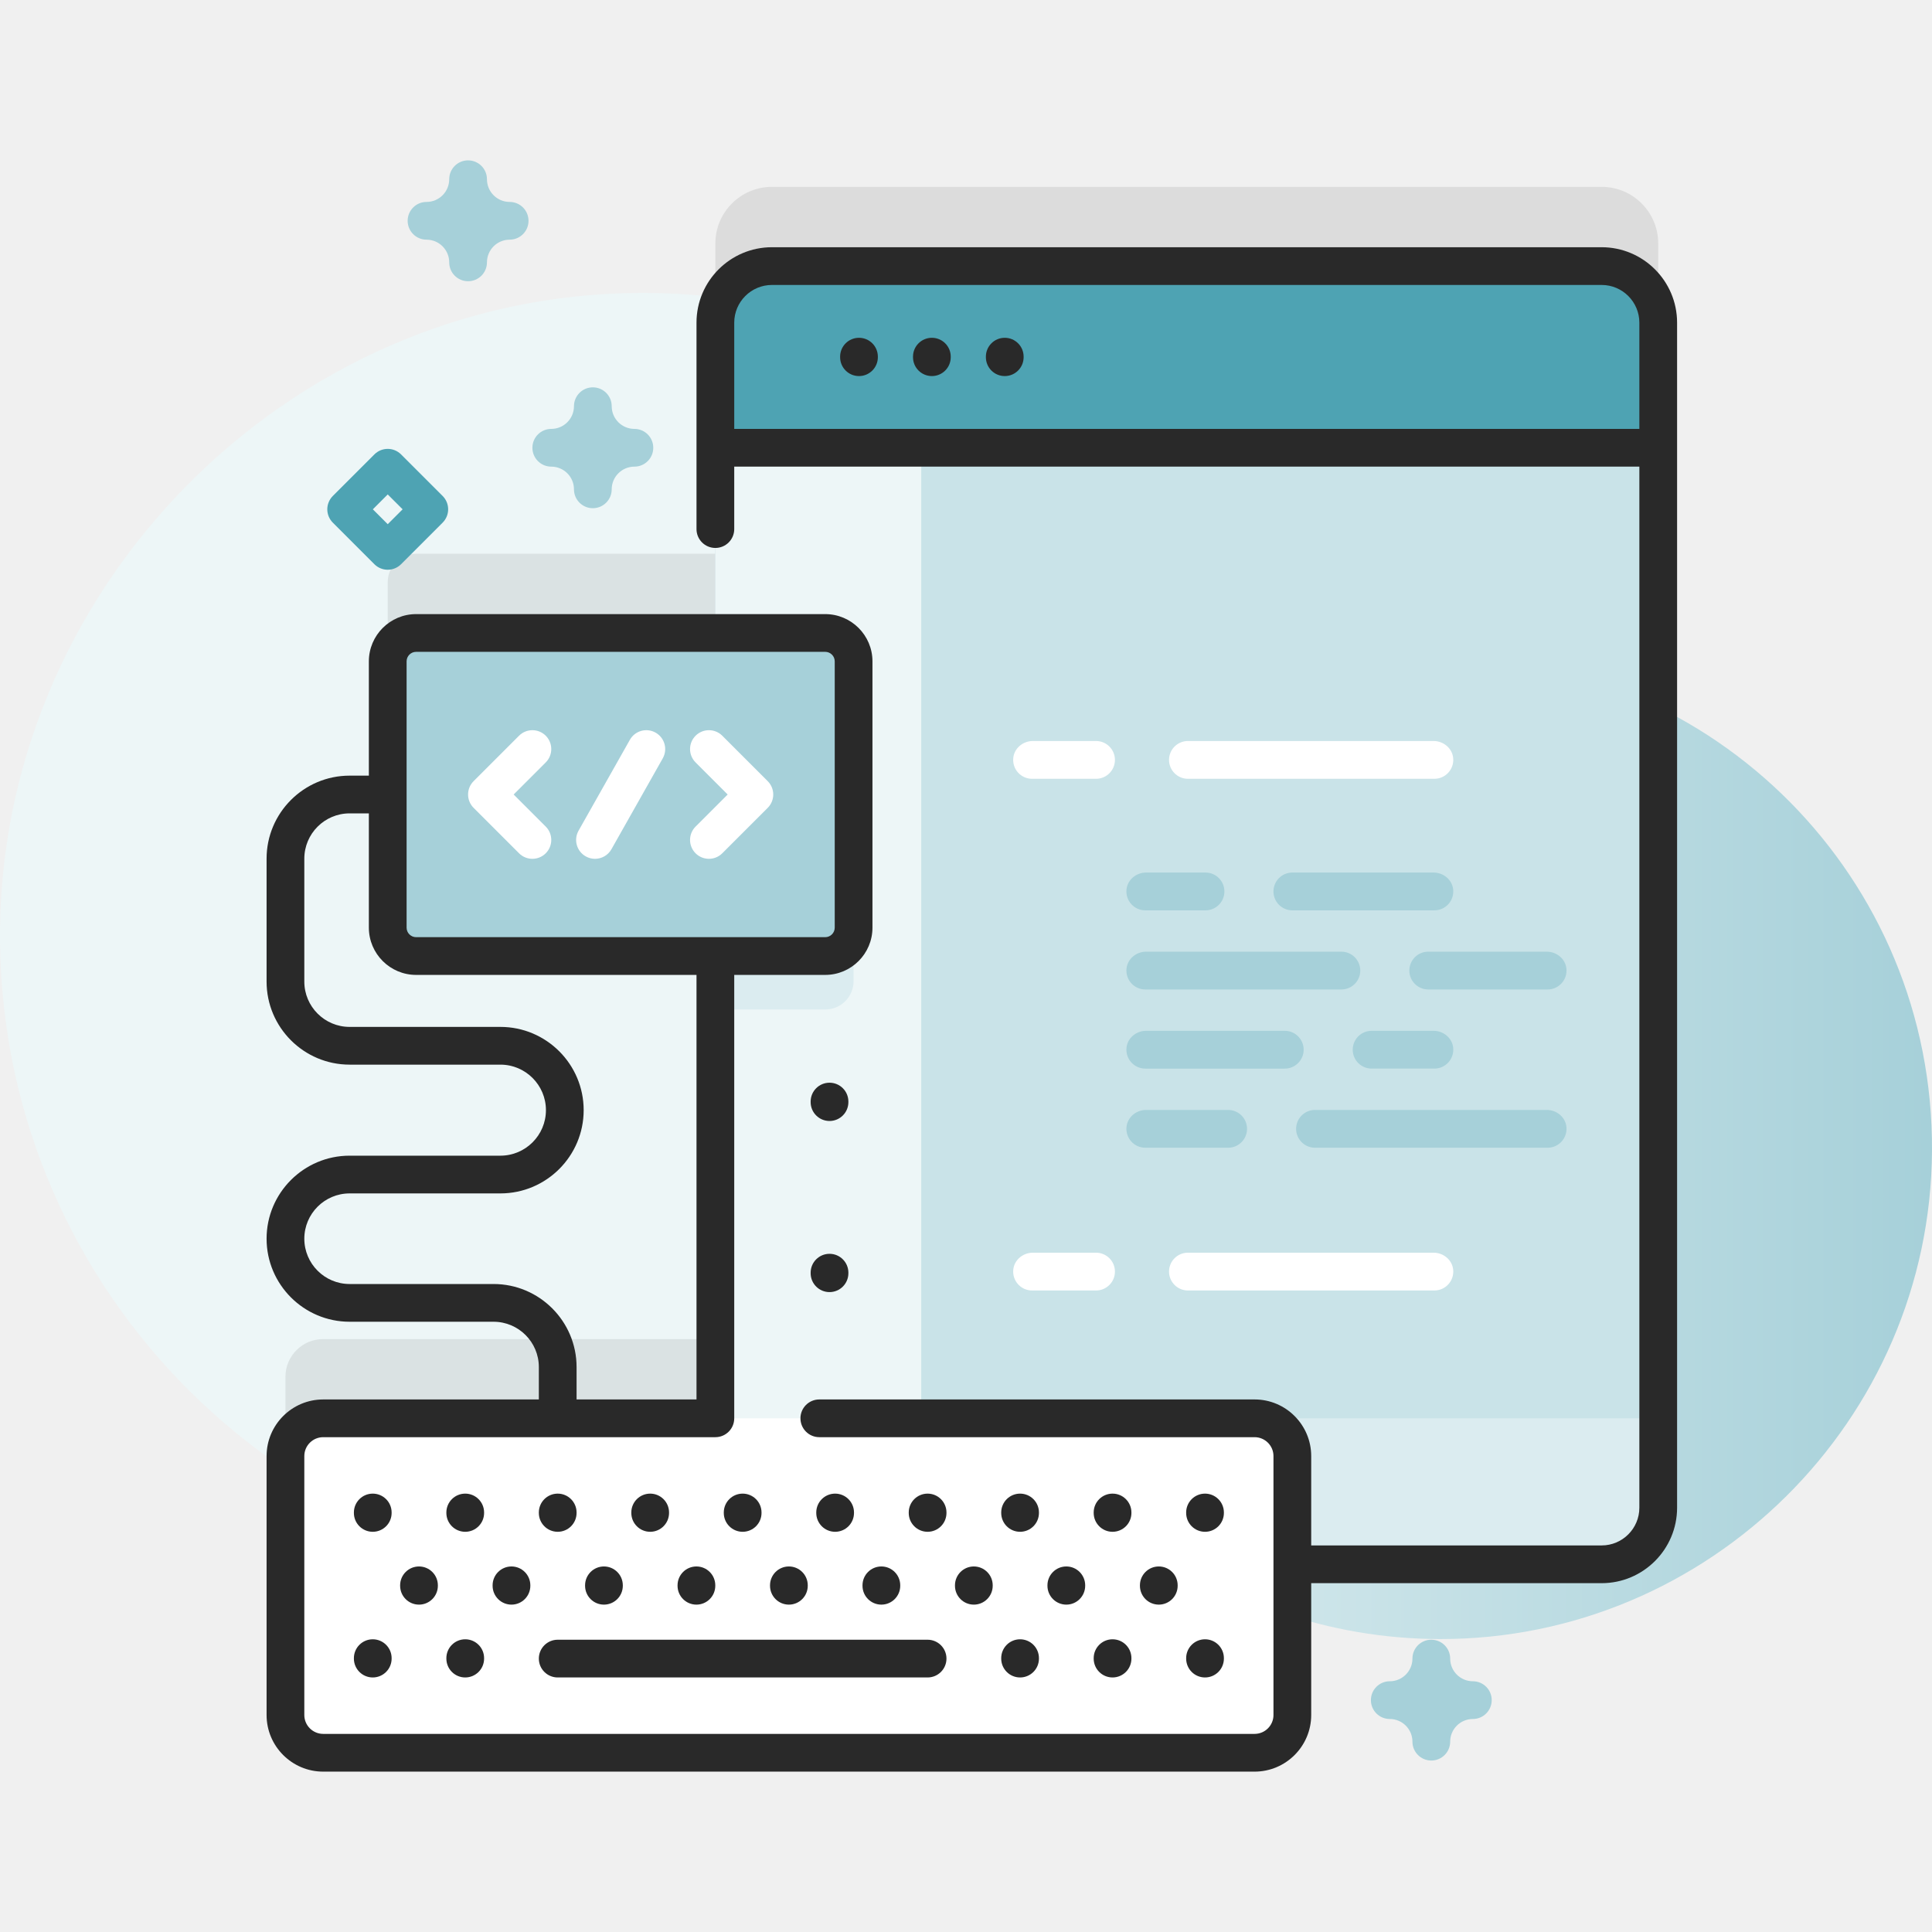
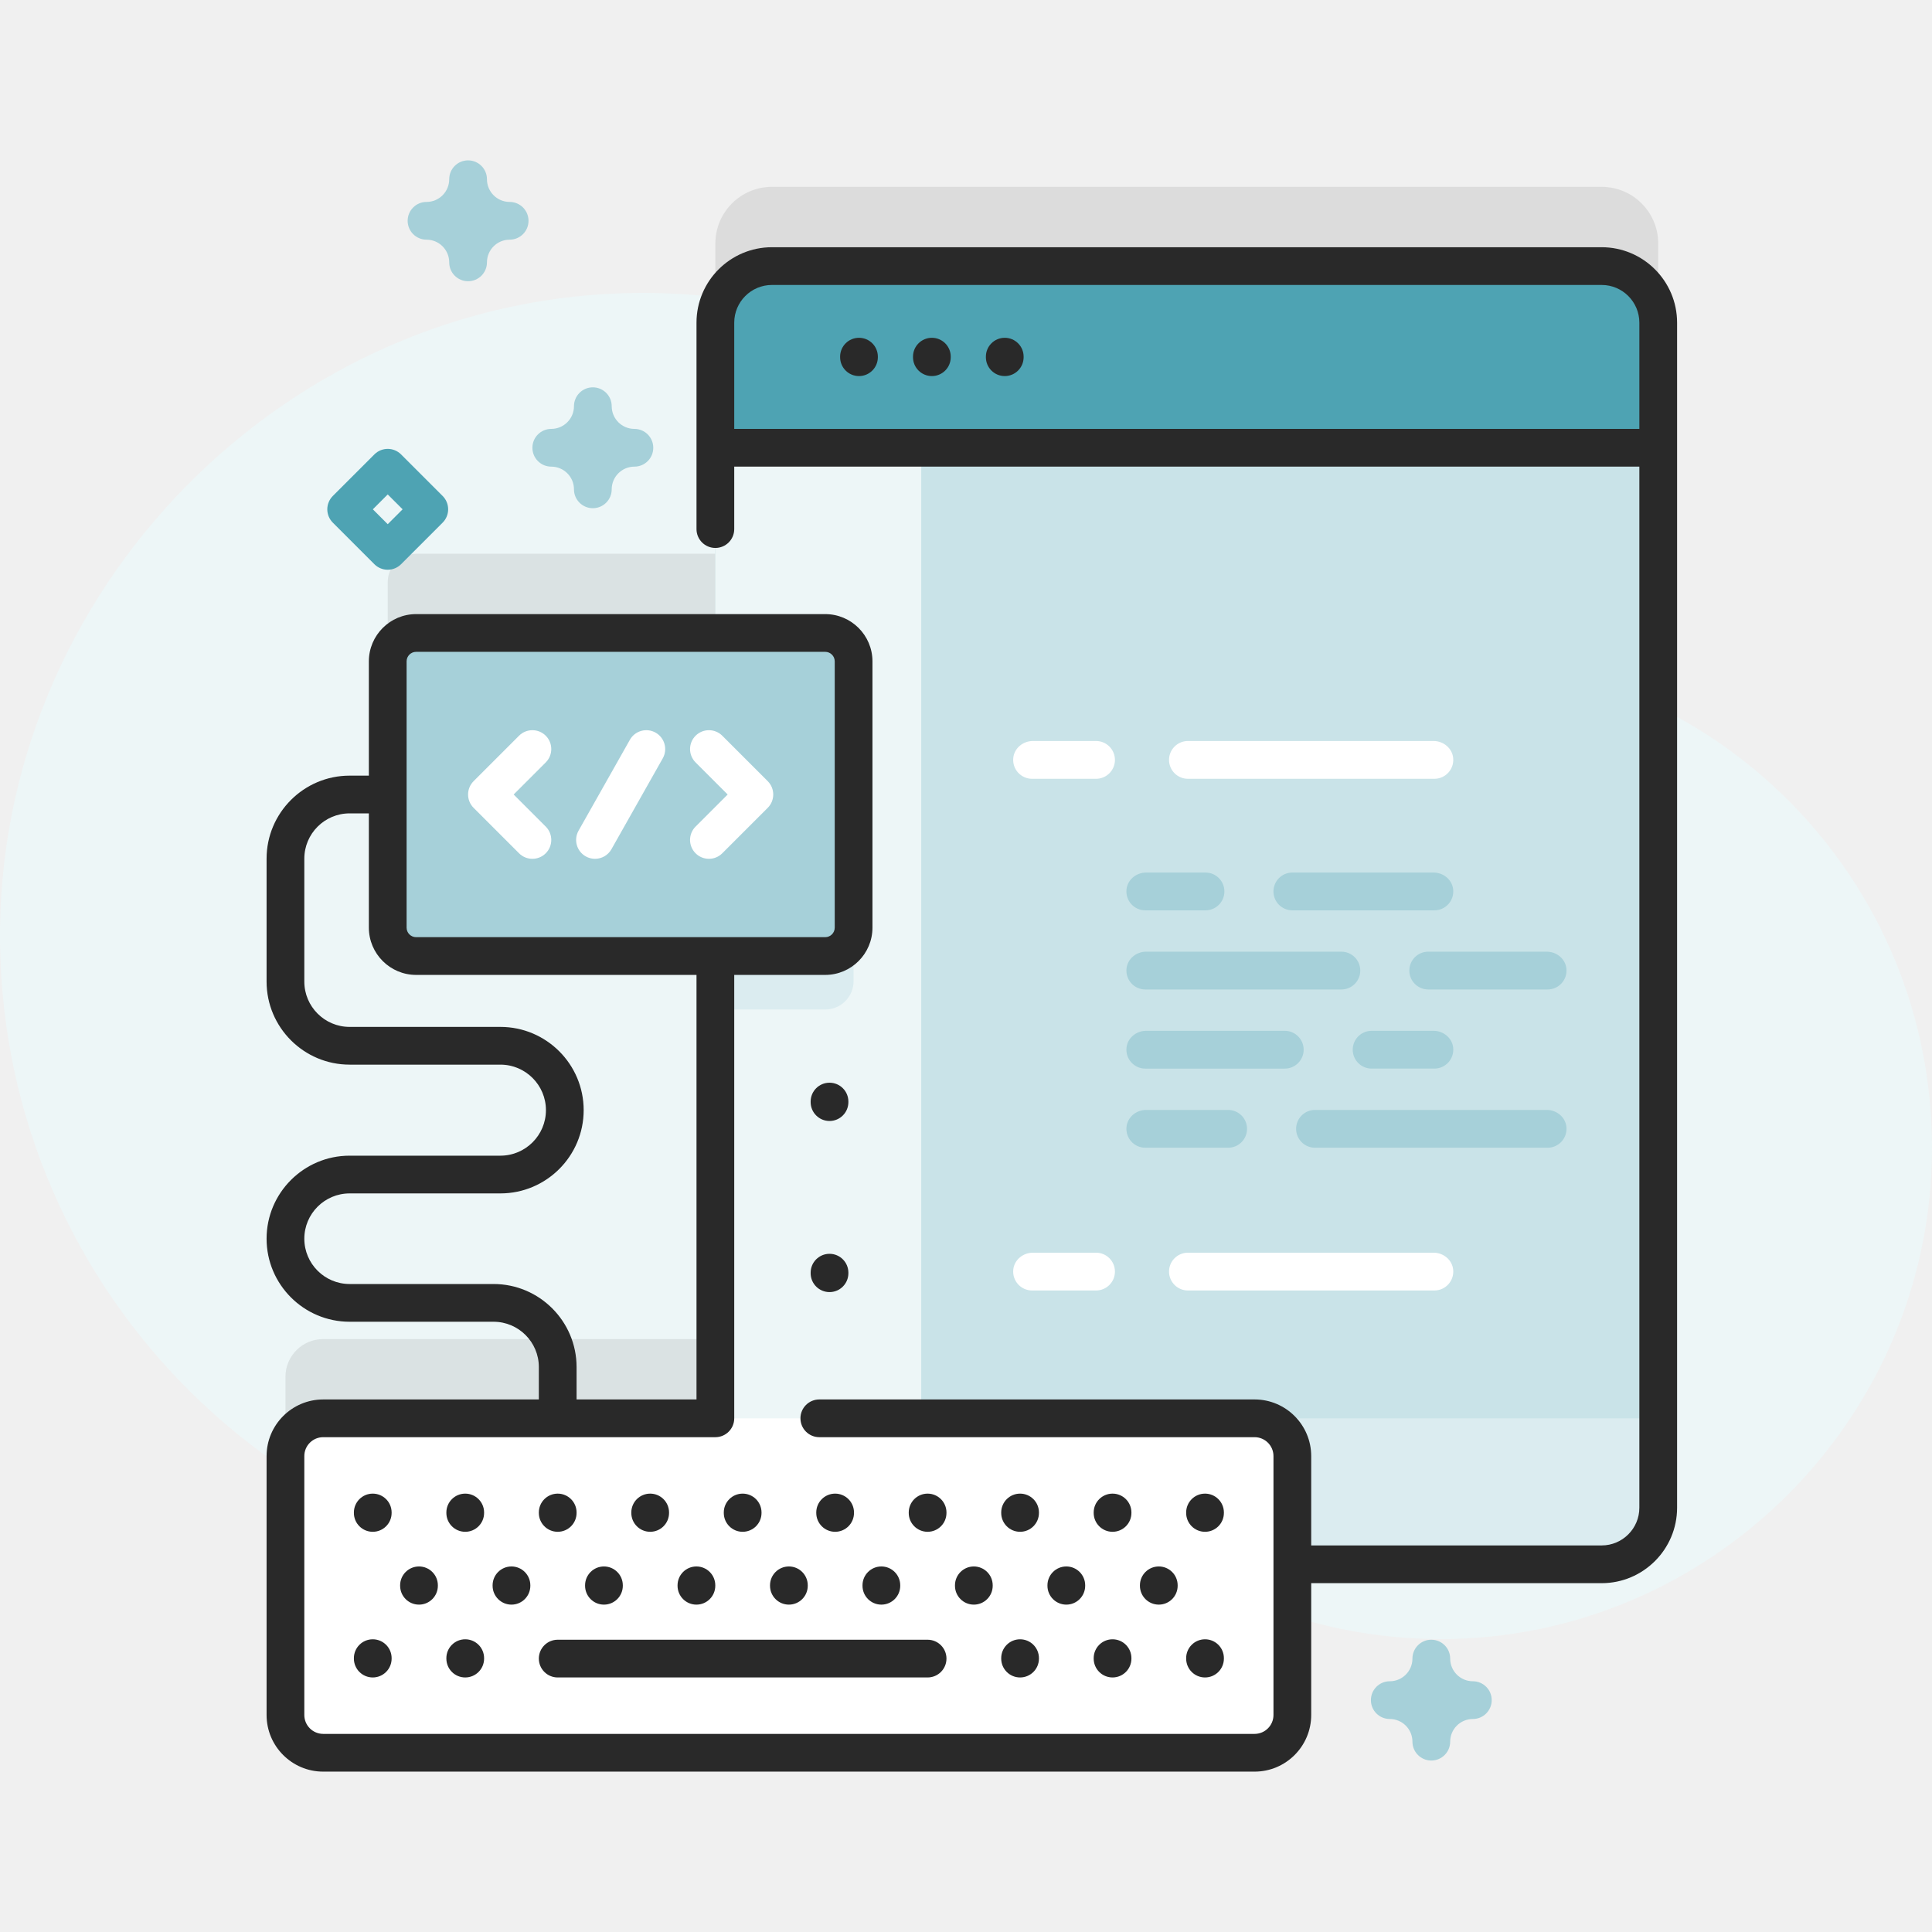
<svg xmlns="http://www.w3.org/2000/svg" id="Capa_1" enable-background="new 0 0 512 512" height="512" viewBox="0 0 512 512" width="512">
  <linearGradient id="SVGID_1_" gradientUnits="userSpaceOnUse" x1="206.867" x2="802.41" y1="256" y2="256">
    <stop offset=".001" stop-color="#edf6f7" />
-     <stop offset=".511" stop-color="#a6d0d9" />
+     <stop offset=".511" stop-color="#edf6f7" />
    <stop offset="1" stop-color="#4ea3b3" />
  </linearGradient>
  <path d="m382.606 174.016c-.192-.001-.385-.002-.577-.002-32.034-.05-62.385-13.844-83.44-37.986-31.366-35.964-77.6-58.622-129.121-58.393-93.512.414-170.663 78.98-169.454 172.485 1.203 92.986 76.955 167.995 170.227 167.995 26.343 0 51.286-5.987 73.547-16.672 19.194-9.213 42.065-6.784 58.968 6.161 21.863 16.745 49.19 26.713 78.846 26.763 71.382.119 129.981-58.02 130.396-129.401.418-72.049-57.442-130.527-129.392-130.95z" fill="url(#SVGID_1_)" />
  <path d="m424.454 49.518h-219.882c-8.276 0-14.992 6.716-14.992 14.992v82.233h-79.303c-4.156 0-7.525 3.369-7.525 7.525v70.569c0 4.156 3.369 7.525 7.525 7.525h79.303v122.509h-103.93c-5.524 0-10.003 4.478-10.003 10.003v68.624c0 5.524 4.478 10.003 10.003 10.003h246.829c5.524 0 10.003-4.478 10.003-10.003v-39.938h81.972c8.276 0 14.992-6.716 14.992-14.992v-314.058c0-8.275-6.716-14.992-14.992-14.992z" fill="#292929" opacity=".1" />
  <path d="m379.311 466.561c-2.762 0-5-2.238-5-5 0-3.313-2.695-6.009-6.008-6.009-2.762 0-5-2.238-5-5s2.238-5 5-5c3.313 0 6.008-2.695 6.008-6.009 0-2.762 2.238-5 5-5s5 2.238 5 5c0 3.313 2.695 6.009 6.009 6.009 2.762 0 5 2.238 5 5s-2.238 5-5 5c-3.313 0-6.009 2.695-6.009 6.009 0 2.762-2.238 5-5 5z" fill="#a6d0d9" />
  <path d="m124.047 74.53c-2.761 0-5-2.238-5-5 0-3.316-2.698-6.015-6.015-6.015-2.761 0-5-2.238-5-5s2.239-5 5-5c3.317 0 6.015-2.698 6.015-6.016 0-2.762 2.239-5 5-5s5 2.238 5 5c0 3.317 2.698 6.016 6.015 6.016 2.761 0 5 2.238 5 5s-2.239 5-5 5c-3.317 0-6.015 2.698-6.015 6.015 0 2.762-2.239 5-5 5z" fill="#a6d0d9" />
  <path d="m102.752 150.988c-1.326 0-2.598-.526-3.536-1.465l-11.015-11.016c-.938-.938-1.464-2.209-1.464-3.535s.527-2.598 1.464-3.535l11.015-11.015c1.953-1.953 5.118-1.953 7.071 0l11.015 11.015c.938.938 1.464 2.209 1.464 3.535s-.527 2.598-1.464 3.535l-11.015 11.016c-.937.939-2.209 1.465-3.535 1.465zm-3.944-16.016 3.944 3.944 3.944-3.944-3.944-3.943z" fill="#4ea3b3" />
  <path d="m157.108 134.679c-2.761 0-5-2.238-5-5 0-3.317-2.698-6.016-6.015-6.016-2.761 0-5-2.238-5-5s2.239-5 5-5c3.317 0 6.015-2.698 6.015-6.015 0-2.762 2.239-5 5-5s5 2.238 5 5c0 3.316 2.698 6.015 6.015 6.015 2.761 0 5 2.238 5 5s-2.239 5-5 5c-3.317 0-6.015 2.698-6.015 6.016 0 2.761-2.239 5-5 5z" fill="#a6d0d9" />
  <path d="m439.446 85.51v314.058c0 8.276-6.716 14.992-14.992 14.992h-219.882c-8.276 0-14.992-6.716-14.992-14.992v-314.058c0-8.276 6.716-14.992 14.992-14.992h219.882c8.276 0 14.992 6.716 14.992 14.992z" fill="#c9e3e8" />
  <path d="m189.58 375.87v23.697c0 8.276 6.716 14.992 14.992 14.992h219.882c8.276 0 14.992-6.716 14.992-14.992v-23.697z" fill="#dbecf0" />
  <path d="m244.133 70.515v344.043h-39.561c-8.272 0-14.994-6.712-14.994-14.994v-314.055c0-8.272 6.722-14.994 14.994-14.994z" fill="#edf6f7" />
  <path d="m226.208 189.437v70.569c0 4.151-3.361 7.522-7.522 7.522h-29.108v-85.623h29.108c4.162 0 7.522 3.371 7.522 7.532z" fill="#dbecf0" />
  <path d="m439.446 118.663v-33.153c0-8.28-6.712-14.992-14.992-14.992h-219.882c-8.28 0-14.992 6.712-14.992 14.992v33.154h249.866z" fill="#4ea3b3" />
  <path d="m319.469 231.234h-15.736c-2.616 0-4.952 1.912-5.2 4.516-.285 2.987 2.056 5.501 4.985 5.501h15.951c2.766 0 5.008-2.242 5.008-5.008 0-2.766-2.242-5.009-5.008-5.009z" fill="#a6d0d9" />
  <path d="m379.909 231.234h-37.42c-2.766 0-5.008 2.242-5.008 5.008 0 2.766 2.242 5.008 5.008 5.008h37.635c2.929 0 5.27-2.514 4.985-5.501-.248-2.603-2.584-4.515-5.2-4.515z" fill="#a6d0d9" />
  <path d="m355.479 252.204h-51.745c-2.616 0-4.951 1.912-5.2 4.516-.285 2.987 2.056 5.501 4.985 5.501h51.961c2.766 0 5.008-2.242 5.008-5.008-.001-2.767-2.243-5.009-5.009-5.009z" fill="#a6d0d9" />
  <path d="m409.917 252.204h-31.419c-2.766 0-5.008 2.242-5.008 5.008 0 2.766 2.242 5.008 5.008 5.008h31.634c2.929 0 5.27-2.514 4.985-5.501-.248-2.603-2.584-4.515-5.2-4.515z" fill="#a6d0d9" />
  <path d="m340.474 273.174h-36.741c-2.616 0-4.952 1.912-5.2 4.516-.285 2.987 2.056 5.501 4.985 5.501h36.957c2.766 0 5.008-2.242 5.008-5.008 0-2.767-2.242-5.009-5.009-5.009z" fill="#a6d0d9" />
  <path d="m379.909 273.174h-16.414c-2.766 0-5.008 2.242-5.008 5.008 0 2.766 2.242 5.008 5.008 5.008h16.63c2.929 0 5.27-2.514 4.985-5.501-.249-2.603-2.585-4.515-5.201-4.515z" fill="#a6d0d9" />
  <path d="m409.918 294.144h-61.427c-2.766 0-5.008 2.242-5.008 5.008 0 2.766 2.242 5.008 5.008 5.008h61.642c2.929 0 5.27-2.514 4.985-5.501-.249-2.603-2.585-4.515-5.2-4.515z" fill="#a6d0d9" />
  <path d="m325.47 294.144h-21.737c-2.616 0-4.952 1.912-5.2 4.516-.285 2.987 2.056 5.501 4.985 5.501h21.952c2.766 0 5.008-2.242 5.008-5.008.001-2.767-2.242-5.009-5.008-5.009z" fill="#a6d0d9" />
  <path d="m290.461 196.373h-16.736c-2.616 0-4.952 1.912-5.2 4.516-.285 2.987 2.056 5.501 4.985 5.501h16.951c2.766 0 5.009-2.242 5.009-5.008-.001-2.766-2.243-5.009-5.009-5.009z" fill="#ffffff" />
  <path d="m379.909 196.373h-65.094c-2.766 0-5.009 2.242-5.009 5.008 0 2.766 2.242 5.008 5.009 5.008h65.309c2.929 0 5.27-2.514 4.985-5.501-.248-2.602-2.584-4.515-5.2-4.515z" fill="#ffffff" />
  <path d="m290.461 331.975h-16.736c-2.616 0-4.952 1.912-5.2 4.516-.285 2.987 2.056 5.501 4.985 5.501h16.951c2.766 0 5.009-2.242 5.009-5.008-.001-2.767-2.243-5.009-5.009-5.009z" fill="#ffffff" />
  <path d="m379.909 331.975h-65.094c-2.766 0-5.009 2.242-5.009 5.009 0 2.766 2.242 5.008 5.009 5.008h65.309c2.929 0 5.27-2.514 4.985-5.501-.248-2.604-2.584-4.516-5.2-4.516z" fill="#ffffff" />
  <path d="m218.687 253.361h-108.41c-4.156 0-7.525-3.369-7.525-7.525v-70.569c0-4.156 3.369-7.525 7.525-7.525h108.41c4.156 0 7.525 3.369 7.525 7.525v70.569c0 4.156-3.369 7.525-7.525 7.525z" fill="#a6d0d9" />
  <path d="m141.09 227.595c-1.28 0-2.561-.489-3.537-1.465l-12.041-12.041c-1.954-1.954-1.954-5.121 0-7.075l12.041-12.041c1.952-1.953 5.122-1.953 7.074 0 1.954 1.954 1.954 5.121 0 7.075l-8.503 8.503 8.503 8.503c1.954 1.954 1.954 5.121 0 7.075-.976.978-2.257 1.466-3.537 1.466z" fill="#ffffff" />
  <path d="m187.874 193.509c1.28 0 2.561.489 3.537 1.465l12.041 12.041c1.954 1.954 1.954 5.121 0 7.075l-12.042 12.04c-1.952 1.953-5.122 1.953-7.074 0-1.954-1.954-1.954-5.121 0-7.075l8.503-8.503-8.503-8.503c-1.954-1.954-1.954-5.121 0-7.075.977-.976 2.258-1.465 3.538-1.465z" fill="#ffffff" />
  <path d="m157.678 227.596c-.833 0-1.678-.209-2.454-.647-2.406-1.359-3.255-4.41-1.896-6.816l13.598-24.081c1.358-2.405 4.41-3.254 6.815-1.896 2.406 1.359 3.255 4.41 1.896 6.816l-13.598 24.081c-.92 1.628-2.615 2.543-4.361 2.543z" fill="#ffffff" />
  <path d="m332.479 464.5h-246.829c-5.524 0-10.003-4.478-10.003-10.003v-68.624c0-5.524 4.478-10.003 10.003-10.003h246.829c5.524 0 10.003 4.478 10.003 10.003v68.624c0 5.524-4.478 10.003-10.003 10.003z" fill="#ffffff" />
  <g fill="#292929">
    <path d="m227.641 89.518c-2.761 0-5 2.238-5 5v.145c0 2.762 2.239 5 5 5s5-2.238 5-5v-.145c0-2.761-2.238-5-5-5z" />
    <path d="m246.956 89.518c-2.761 0-5 2.238-5 5v.145c0 2.762 2.239 5 5 5s5-2.238 5-5v-.145c0-2.761-2.239-5-5-5z" />
    <path d="m266.27 89.518c-2.762 0-5 2.238-5 5v.145c0 2.762 2.238 5 5 5s5-2.238 5-5v-.145c0-2.761-2.238-5-5-5z" />
    <path d="m424.454 65.517h-219.882c-11.024 0-19.992 8.969-19.992 19.992v54.702c0 2.762 2.239 5 5 5s5-2.238 5-5v-16.549h239.866v275.902c0 5.509-4.482 9.991-9.992 9.991h-76.972v-23.684c0-8.272-6.73-15.003-15.003-15.003h-115.351c-2.761 0-5 2.238-5 5s2.239 5 5 5h115.352c2.759 0 5.003 2.244 5.003 5.003v68.624c0 2.759-2.244 5.003-5.003 5.003h-246.83c-2.759 0-5.003-2.244-5.003-5.003v-68.624c0-2.759 2.244-5.003 5.003-5.003h103.93c2.761 0 5-2.238 5-5v-117.507h24.107c6.906 0 12.524-5.618 12.524-12.524v-70.569c0-6.906-5.619-12.524-12.524-12.524h-108.41c-6.906 0-12.525 5.618-12.525 12.524v30.285h-5.1c-12.133 0-22.005 9.871-22.005 22.004v32.578c0 12.134 9.872 22.005 22.005 22.005h39.963c6.652 0 12.063 5.412 12.063 12.063s-5.412 12.063-12.063 12.063h-39.963c-12.133 0-22.005 9.871-22.005 22.005s9.872 22.005 22.005 22.005h38.141c6.62 0 12.005 5.385 12.005 12.004v8.59h-57.148c-8.272 0-15.003 6.73-15.003 15.003v68.624c0 8.272 6.73 15.003 15.003 15.003h246.829c8.272 0 15.003-6.73 15.003-15.003v-34.94h76.972c11.023 0 19.992-8.968 19.992-19.991v-314.056c0-11.024-8.969-19.993-19.992-19.993zm-316.702 109.75c0-1.392 1.133-2.524 2.525-2.524h108.411c1.392 0 2.524 1.133 2.524 2.524v70.569c0 1.392-1.132 2.524-2.524 2.524h-108.411c-1.392 0-2.525-1.133-2.525-2.524zm23.041 165.009h-38.141c-6.62 0-12.005-5.386-12.005-12.005s5.385-12.005 12.005-12.005h39.963c12.166 0 22.063-9.897 22.063-22.063s-9.897-22.063-22.063-22.063h-39.963c-6.62 0-12.005-5.386-12.005-12.005v-32.578c0-6.619 5.385-12.004 12.005-12.004h5.1v30.284c0 6.906 5.619 12.524 12.525 12.524h74.303v112.509h-31.782v-8.59c0-12.133-9.871-22.004-22.005-22.004zm63.787-226.613v-28.153c0-5.51 4.482-9.992 9.992-9.992h219.882c5.51 0 9.992 4.482 9.992 9.992v28.153z" />
    <path d="m224.83 291.928c0-2.762-2.239-5-5-5s-5 2.238-5 5v.146c0 2.762 2.239 5 5 5s5-2.238 5-5z" />
    <path d="m219.83 332.273c-2.761 0-5 2.238-5 5v.146c0 2.762 2.239 5 5 5s5-2.238 5-5v-.146c0-2.761-2.239-5-5-5z" />
    <path d="m103.785 400.826c0-2.762-2.239-5-5-5s-5 2.238-5 5v.115c0 2.762 2.239 5 5 5s5-2.238 5-5z" />
    <path d="m128.291 400.826c0-2.762-2.239-5-5-5s-5 2.238-5 5v.115c0 2.762 2.239 5 5 5s5-2.238 5-5z" />
    <path d="m147.798 405.941c2.761 0 5-2.238 5-5v-.115c0-2.762-2.239-5-5-5s-5 2.238-5 5v.115c0 2.762 2.239 5 5 5z" />
    <path d="m177.305 400.941v-.115c0-2.762-2.239-5-5-5s-5 2.238-5 5v.115c0 2.762 2.239 5 5 5s5-2.238 5-5z" />
    <path d="m201.811 400.941v-.115c0-2.762-2.239-5-5-5s-5 2.238-5 5v.115c0 2.762 2.239 5 5 5s5-2.238 5-5z" />
    <path d="m226.318 400.941v-.115c0-2.762-2.239-5-5-5s-5 2.238-5 5v.115c0 2.762 2.239 5 5 5s5-2.238 5-5z" />
    <path d="m250.825 400.941v-.115c0-2.762-2.239-5-5-5s-5 2.238-5 5v.115c0 2.762 2.239 5 5 5s5-2.238 5-5z" />
    <path d="m270.331 405.941c2.762 0 5-2.238 5-5v-.115c0-2.762-2.238-5-5-5s-5 2.238-5 5v.115c0 2.762 2.238 5 5 5z" />
    <path d="m294.838 405.941c2.762 0 5-2.238 5-5v-.115c0-2.762-2.238-5-5-5s-5 2.238-5 5v.115c0 2.762 2.238 5 5 5z" />
    <path d="m319.345 405.941c2.762 0 5-2.238 5-5v-.115c0-2.762-2.238-5-5-5s-5 2.238-5 5v.115c0 2.762 2.238 5 5 5z" />
    <path d="m106.038 420.128v.115c0 2.762 2.239 5 5 5s5-2.238 5-5v-.115c0-2.762-2.239-5-5-5s-5 2.238-5 5z" />
    <path d="m130.545 420.128v.115c0 2.762 2.239 5 5 5s5-2.238 5-5v-.115c0-2.762-2.239-5-5-5s-5 2.238-5 5z" />
    <path d="m165.052 420.243v-.115c0-2.762-2.239-5-5-5s-5 2.238-5 5v.115c0 2.762 2.239 5 5 5s5-2.238 5-5z" />
    <path d="m189.558 420.243v-.115c0-2.762-2.239-5-5-5s-5 2.238-5 5v.115c0 2.762 2.239 5 5 5s5-2.238 5-5z" />
    <path d="m209.065 415.128c-2.761 0-5 2.238-5 5v.115c0 2.762 2.239 5 5 5s5-2.238 5-5v-.115c0-2.762-2.239-5-5-5z" />
    <path d="m238.572 420.243v-.115c0-2.762-2.239-5-5-5s-5 2.238-5 5v.115c0 2.762 2.239 5 5 5s5-2.238 5-5z" />
    <path d="m263.078 420.243v-.115c0-2.762-2.238-5-5-5-2.761 0-5 2.238-5 5v.115c0 2.762 2.239 5 5 5 2.762 0 5-2.238 5-5z" />
    <path d="m287.585 420.243v-.115c0-2.762-2.238-5-5-5s-5 2.238-5 5v.115c0 2.762 2.238 5 5 5s5-2.238 5-5z" />
    <path d="m312.092 420.243v-.115c0-2.762-2.238-5-5-5s-5 2.238-5 5v.115c0 2.762 2.238 5 5 5s5-2.238 5-5z" />
    <path d="m98.785 434.429c-2.761 0-5 2.238-5 5v.115c0 2.762 2.239 5 5 5s5-2.238 5-5v-.115c0-2.762-2.239-5-5-5z" />
    <path d="m123.291 434.429c-2.761 0-5 2.238-5 5v.115c0 2.762 2.239 5 5 5s5-2.238 5-5v-.115c0-2.762-2.238-5-5-5z" />
    <path d="m142.798 439.544c0 2.762 2.239 5 5 5h98.026c2.761 0 5-2.238 5-5s-2.239-5-5-5h-98.026c-2.761 0-5 2.238-5 5z" />
    <path d="m265.331 439.544c0 2.762 2.238 5 5 5s5-2.238 5-5v-.115c0-2.762-2.238-5-5-5s-5 2.238-5 5z" />
    <path d="m289.838 439.544c0 2.762 2.238 5 5 5s5-2.238 5-5v-.115c0-2.762-2.238-5-5-5s-5 2.238-5 5z" />
    <path d="m314.345 439.544c0 2.762 2.238 5 5 5s5-2.238 5-5v-.115c0-2.762-2.238-5-5-5s-5 2.238-5 5z" />
  </g>
</svg>
